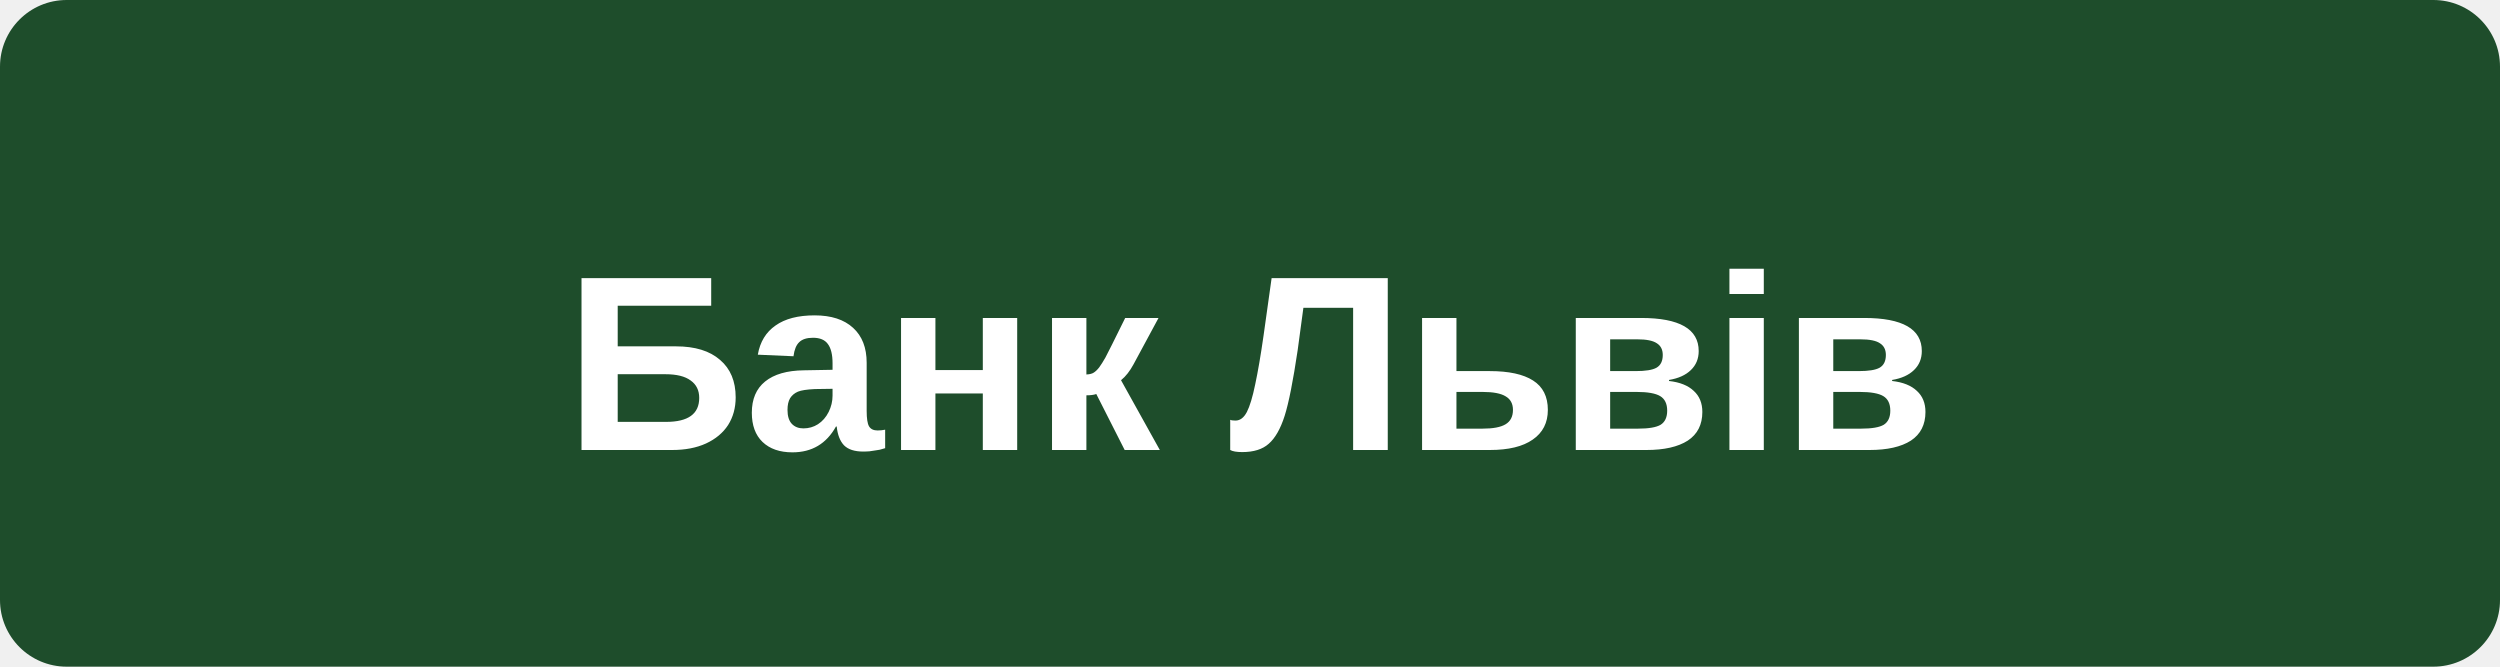
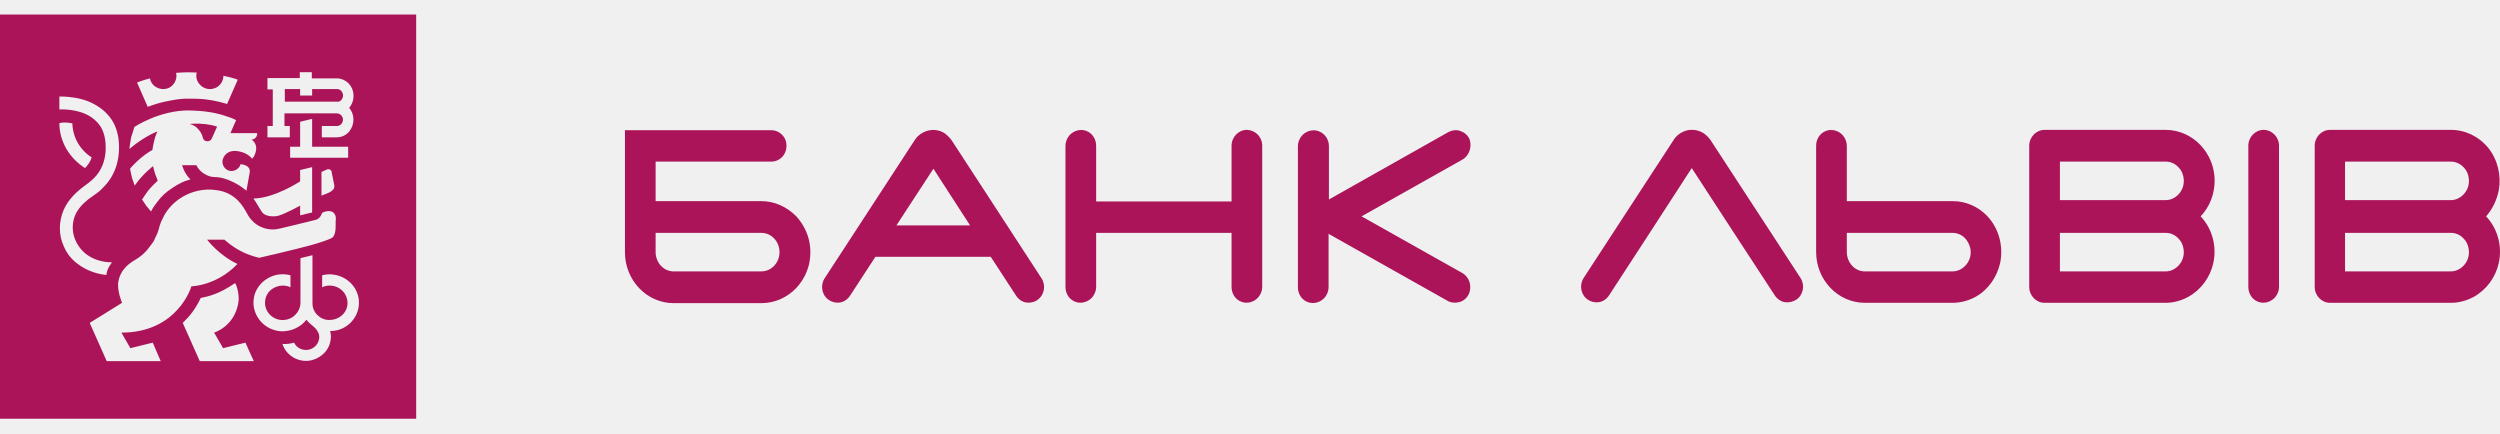
- <svg xmlns="http://www.w3.org/2000/svg" viewBox="0 0 150 40" role="img">
-   <rect width="150" height="40" rx="4" fill="#1e4d2b" />
-   <text x="75" y="27" text-anchor="middle" fill="#fff" font-family="Arial, sans-serif" font-size="15" font-weight="700">Банк Львів</text>
+ <svg xmlns="http://www.w3.org/2000/svg" width="150" height="26" viewBox="0 0 150 26" fill="none">
+   <path d="M11.825 7.676C11.605 7.462 11.365 7.442 11.365 7.442C11.365 7.442 11.785 7.384 12.286 7.442C12.786 7.501 13.026 7.598 13.026 7.598L12.706 8.317C12.606 8.55 12.205 8.531 12.165 8.239C12.125 8.045 11.985 7.831 11.825 7.676ZM24.971 0.874V25.126H0V0.874H24.971ZM16.047 8.239H17.388V7.559H17.068V6.801C17.288 6.801 17.508 6.801 17.748 6.801C18.568 6.801 19.389 6.801 20.209 6.801C20.369 6.801 20.489 6.898 20.549 7.034C20.649 7.248 20.489 7.559 20.229 7.559H19.309V8.239C19.609 8.239 19.909 8.239 20.209 8.239C20.509 8.239 20.789 8.103 20.969 7.87C21.289 7.462 21.289 6.859 20.949 6.471C21.069 6.335 21.149 6.16 21.189 5.985C21.249 5.674 21.189 5.344 20.989 5.091C20.809 4.858 20.509 4.702 20.209 4.702H18.708V4.333H17.988V4.683H16.047V5.363H16.367V7.559H16.047V8.239ZM20.889 9.463V8.803H18.728V7.132L18.008 7.306V8.803H17.408V9.463H20.889ZM20.029 10.979L19.889 10.28C19.869 10.182 19.729 10.124 19.629 10.163L19.289 10.318V11.737C19.329 11.718 19.609 11.62 19.769 11.543C19.989 11.407 20.129 11.309 20.029 10.979ZM18.008 12.339V12.922L18.728 12.748V10.027L18.008 10.202V10.882C18.008 10.882 16.487 11.893 15.207 11.912C15.427 12.223 15.407 12.242 15.707 12.709C15.927 13.039 16.527 13 16.707 12.942C17.128 12.825 18.008 12.339 18.008 12.339ZM8.224 4.955L8.864 6.413C9.264 6.257 9.664 6.14 10.065 6.063C10.365 6.004 10.685 5.946 10.985 5.927C11.265 5.907 11.545 5.927 11.845 5.927C12.466 5.946 13.046 6.063 13.626 6.238L14.266 4.78C14.266 4.78 13.986 4.664 13.406 4.547C13.406 4.877 13.186 5.208 12.846 5.305C12.505 5.421 12.125 5.285 11.925 4.994C11.785 4.8 11.745 4.566 11.805 4.353C11.385 4.333 10.985 4.333 10.565 4.372C10.645 4.683 10.505 5.013 10.245 5.208C9.964 5.402 9.584 5.383 9.304 5.188C9.144 5.072 9.024 4.897 9.004 4.702C8.524 4.819 8.224 4.955 8.224 4.955ZM7.763 8.939C8.704 8.142 9.444 7.889 9.444 7.889C9.444 7.889 9.304 8.181 9.244 8.472C9.184 8.706 9.144 8.997 9.144 8.997C9.144 8.997 8.844 9.152 8.444 9.483C8.144 9.735 7.823 10.085 7.803 10.124C7.803 10.124 7.883 10.552 7.924 10.688C7.964 10.804 8.084 11.135 8.084 11.135C8.544 10.454 9.184 9.969 9.184 9.969C9.184 9.969 9.264 10.318 9.304 10.416C9.344 10.532 9.464 10.843 9.464 10.843C9.464 10.843 9.204 11.076 8.964 11.348C8.784 11.562 8.644 11.795 8.524 11.97L8.784 12.359L9.064 12.689C9.164 12.475 9.304 12.281 9.444 12.106C9.684 11.776 9.984 11.504 10.325 11.29C10.485 11.174 10.665 11.076 10.845 10.979C11.025 10.882 11.225 10.824 11.425 10.765C11.045 10.396 10.925 9.91 10.925 9.91H11.365H11.785C11.785 9.91 11.965 10.396 12.626 10.591C12.906 10.668 13.166 10.532 13.986 10.921C14.466 11.154 14.687 11.368 14.787 11.445L14.987 10.318C15.027 9.871 14.426 9.852 14.426 9.852C14.426 9.969 14.226 10.26 13.886 10.26C13.586 10.26 13.346 10.008 13.346 9.697C13.346 9.502 13.526 9.055 14.086 9.055C14.807 9.075 15.127 9.522 15.127 9.522C15.127 9.522 15.307 9.366 15.367 8.997C15.427 8.57 15.087 8.375 15.087 8.375C15.267 8.375 15.427 8.22 15.427 8.045V7.987H13.826L14.166 7.209C13.986 7.112 13.786 7.034 13.586 6.976C12.866 6.723 12.125 6.646 11.365 6.626C9.564 6.607 8.064 7.617 8.064 7.617C8.064 7.617 7.924 8.084 7.863 8.259C7.823 8.453 7.763 8.939 7.763 8.939ZM4.642 15.818C5.142 16.206 5.763 16.44 6.383 16.498C6.423 16.07 6.723 15.74 6.723 15.74C6.203 15.74 5.683 15.604 5.262 15.313C4.922 15.079 4.662 14.749 4.502 14.36C4.342 13.952 4.322 13.525 4.442 13.097C4.582 12.631 4.902 12.281 5.282 11.97C5.462 11.834 5.643 11.718 5.823 11.582C5.983 11.465 6.123 11.329 6.263 11.174C6.583 10.843 6.823 10.435 6.963 10.008C7.143 9.463 7.183 8.842 7.103 8.278C7.023 7.753 6.823 7.268 6.463 6.879C6.103 6.471 5.602 6.179 5.082 6.004C4.662 5.868 4.202 5.81 3.762 5.791C3.702 5.791 3.622 5.791 3.562 5.791V6.568C3.902 6.549 4.982 6.568 5.683 7.19C5.903 7.384 6.083 7.617 6.183 7.889C6.303 8.2 6.343 8.531 6.343 8.861C6.343 9.463 6.183 10.046 5.783 10.532C5.582 10.765 5.362 10.94 5.122 11.115C4.582 11.504 4.082 11.99 3.822 12.592C3.522 13.292 3.502 14.108 3.842 14.807C4.022 15.235 4.302 15.565 4.642 15.818ZM5.102 10.085C5.282 9.891 5.422 9.697 5.502 9.444C4.822 9.016 4.362 8.259 4.342 7.404C4.082 7.345 3.822 7.326 3.562 7.384C3.562 8.511 4.182 9.502 5.102 10.085ZM7.283 19.957C10.685 19.957 11.485 17.178 11.485 17.178C11.485 17.178 12.986 17.159 14.246 15.837C13.126 15.313 12.425 14.38 12.425 14.38H13.466C13.926 14.788 14.446 15.118 15.027 15.313C15.187 15.371 15.367 15.429 15.547 15.468C16.307 15.293 17.068 15.118 17.828 14.924C18.368 14.788 18.928 14.652 19.469 14.457C19.549 14.419 19.649 14.399 19.729 14.36C19.789 14.341 19.869 14.302 19.929 14.263C20.069 14.166 20.109 13.952 20.129 13.797C20.149 13.583 20.129 13.369 20.149 13.156C20.169 13 20.109 12.825 19.969 12.728C19.769 12.611 19.529 12.67 19.329 12.767C19.289 12.883 19.189 13.136 18.928 13.194C18.288 13.35 17.448 13.564 16.767 13.719C16.167 13.875 15.487 13.661 15.087 13.194C14.947 13.039 14.847 12.864 14.746 12.67C14.566 12.359 14.346 12.048 14.046 11.834C13.726 11.582 13.346 11.445 12.946 11.407C12.726 11.368 12.486 11.368 12.265 11.387C11.245 11.484 10.325 12.067 9.844 12.942C9.784 13.058 9.724 13.175 9.664 13.311C9.604 13.447 9.564 13.602 9.524 13.758C9.484 13.913 9.424 14.05 9.344 14.205C9.284 14.341 9.224 14.496 9.124 14.613C8.764 15.118 8.524 15.351 8.024 15.643C7.583 15.915 7.203 16.304 7.103 16.887C7.003 17.431 7.323 18.169 7.323 18.169L5.382 19.374L6.403 21.667H9.644L9.164 20.559L7.823 20.89L7.283 19.957ZM15.227 21.667L14.726 20.559L13.386 20.89L12.846 19.957C12.846 19.957 14.086 19.588 14.306 18.13C14.366 17.703 14.226 17.159 14.106 16.984C13.086 17.683 12.486 17.78 12.045 17.878C11.705 18.577 11.405 18.946 10.965 19.374L11.985 21.667L15.227 21.667ZM21.529 17.994C21.45 17.217 20.829 16.595 20.029 16.479C19.789 16.44 19.549 16.459 19.329 16.517V17.236C19.489 17.159 19.669 17.12 19.869 17.139C20.409 17.178 20.829 17.606 20.849 18.13C20.869 18.422 20.749 18.694 20.549 18.888C20.329 19.102 20.049 19.199 19.729 19.199C19.549 19.199 19.389 19.141 19.248 19.063C19.069 18.946 18.908 18.791 18.828 18.597C18.768 18.461 18.748 18.325 18.748 18.169V15.313L18.028 15.488V18.169C18.028 18.519 17.828 18.849 17.528 19.044C17.208 19.238 16.787 19.257 16.467 19.082C16.167 18.927 15.947 18.636 15.907 18.286C15.867 17.936 16.007 17.567 16.307 17.353C16.627 17.12 17.068 17.061 17.428 17.236V16.517C16.647 16.304 15.827 16.653 15.427 17.334C15.327 17.508 15.247 17.703 15.227 17.916C15.107 18.674 15.567 19.452 16.287 19.743C16.487 19.821 16.707 19.879 16.927 19.879C17.488 19.879 18.048 19.627 18.388 19.18C18.528 19.393 18.768 19.529 18.928 19.704C19.088 19.879 19.189 20.093 19.148 20.326C19.088 20.754 18.668 21.065 18.228 20.987C17.988 20.948 17.748 20.793 17.648 20.559C17.428 20.618 17.188 20.657 16.948 20.637C17.148 21.259 17.768 21.706 18.488 21.648C19.108 21.589 19.669 21.142 19.809 20.54C19.869 20.326 19.869 20.073 19.809 19.86C20.809 19.879 21.63 19.005 21.529 17.994ZM20.549 5.888C20.609 5.752 20.589 5.616 20.509 5.499C20.449 5.402 20.349 5.344 20.229 5.344C19.729 5.344 19.229 5.344 18.728 5.344V5.732H18.008V5.344H17.088V6.102H20.229C20.369 6.121 20.489 6.024 20.549 5.888ZM102.626 8.395C102.505 8.239 102.385 8.103 102.205 7.987C101.925 7.812 101.585 7.753 101.265 7.812C100.925 7.889 100.625 8.084 100.445 8.356L95.022 16.673C94.742 17.1 94.842 17.683 95.262 17.975C95.462 18.111 95.703 18.169 95.943 18.13C96.183 18.091 96.403 17.936 96.543 17.722C96.583 17.664 100.505 11.64 101.505 10.085C102.505 11.62 106.427 17.645 106.487 17.722C106.627 17.936 106.847 18.091 107.088 18.13C107.328 18.169 107.568 18.111 107.788 17.975C108.208 17.683 108.308 17.1 108.028 16.673L102.626 8.395ZM129.938 7.792H122.674C122.174 7.792 121.754 8.22 121.754 8.744V17.217C121.754 17.742 122.174 18.169 122.674 18.169H129.938C130.418 18.169 130.898 18.033 131.318 17.8C132.079 17.372 132.619 16.614 132.799 15.779C133.019 14.788 132.739 13.719 132.039 12.981C132.579 12.417 132.879 11.64 132.879 10.843C132.879 9.172 131.558 7.792 129.938 7.792ZM123.595 12.009V9.697H129.938C130.238 9.697 130.498 9.813 130.698 10.027C130.858 10.182 130.958 10.377 130.998 10.591C131.078 10.94 130.998 11.309 130.778 11.582C130.578 11.834 130.278 12.009 129.938 12.009L123.595 12.009ZM130.998 14.866C131.078 15.215 130.998 15.585 130.778 15.857C130.578 16.109 130.278 16.284 129.938 16.284H123.595V13.972H129.938C130.238 13.972 130.498 14.088 130.698 14.302C130.858 14.457 130.958 14.652 130.998 14.866ZM149.926 11.426C150.087 10.532 149.866 9.58 149.286 8.861C148.746 8.2 147.926 7.792 147.065 7.792H139.802C139.302 7.792 138.882 8.22 138.882 8.744V17.217C138.882 17.742 139.302 18.169 139.802 18.169H147.065C147.545 18.169 148.026 18.033 148.446 17.8C149.206 17.372 149.746 16.614 149.926 15.779C150.147 14.788 149.866 13.719 149.166 12.981C149.546 12.553 149.806 12.009 149.926 11.426ZM140.702 12.009V9.697H147.045C147.325 9.697 147.605 9.813 147.806 10.027C147.966 10.182 148.066 10.377 148.106 10.591C148.186 10.94 148.106 11.309 147.886 11.582C147.686 11.834 147.385 12.009 147.045 12.009L140.702 12.009ZM148.106 14.866C148.186 15.215 148.106 15.585 147.886 15.857C147.686 16.109 147.385 16.284 147.045 16.284H140.702V13.972H147.045C147.345 13.972 147.605 14.088 147.806 14.302C147.966 14.457 148.066 14.652 148.106 14.866ZM117.152 12.067H110.809V8.744C110.809 8.531 110.729 8.317 110.589 8.142C110.349 7.851 109.929 7.714 109.569 7.851C109.188 7.987 108.968 8.356 108.968 8.744V15.118C108.968 16.809 110.289 18.169 111.89 18.169H117.152C117.652 18.169 118.132 18.033 118.553 17.8C119.313 17.372 119.833 16.595 120.013 15.759C120.213 14.768 119.933 13.7 119.233 12.961C118.673 12.378 117.932 12.067 117.152 12.067ZM118.212 14.866C118.292 15.215 118.212 15.585 117.992 15.857C117.792 16.109 117.492 16.284 117.152 16.284H111.89C111.289 16.284 110.809 15.759 110.809 15.118V13.972H117.152C117.432 13.972 117.712 14.088 117.912 14.302C118.052 14.457 118.152 14.652 118.212 14.866ZM136.741 8.744V17.217C136.741 17.431 136.661 17.645 136.521 17.819C136.28 18.111 135.86 18.247 135.5 18.111C135.12 17.975 134.9 17.606 134.9 17.217V8.744C134.9 8.22 135.32 7.792 135.82 7.792C136.32 7.792 136.741 8.22 136.741 8.744ZM45.68 12.067H39.337V9.697H46.281C46.501 9.697 46.701 9.619 46.861 9.483C47.161 9.23 47.261 8.803 47.141 8.433C47.021 8.084 46.681 7.812 46.281 7.812H37.497V15.138C37.497 16.828 38.817 18.189 40.418 18.189H45.68C46.461 18.189 47.201 17.878 47.761 17.295C48.001 17.042 48.201 16.751 48.341 16.44C48.602 15.876 48.682 15.235 48.581 14.613C48.481 14.011 48.201 13.447 47.781 12.981C47.201 12.398 46.461 12.067 45.68 12.067ZM39.337 13.972H45.68C45.96 13.972 46.24 14.088 46.441 14.302C46.881 14.749 46.881 15.507 46.441 15.954C46.24 16.168 45.96 16.284 45.68 16.284H40.418C39.818 16.284 39.337 15.759 39.337 15.118L39.337 13.972ZM57.085 8.395C56.965 8.239 56.825 8.103 56.665 7.987C56.385 7.812 56.045 7.753 55.705 7.831C55.385 7.909 55.084 8.103 54.904 8.375L49.482 16.692C49.202 17.12 49.302 17.703 49.722 17.994C49.922 18.13 50.162 18.189 50.402 18.15C50.642 18.111 50.863 17.955 51.003 17.742L52.523 15.41H59.446L60.967 17.742C61.107 17.955 61.327 18.111 61.567 18.15C61.807 18.189 62.068 18.13 62.248 17.994C62.668 17.703 62.768 17.12 62.488 16.692L57.085 8.395ZM58.206 13.525H53.784C54.704 12.126 55.605 10.746 56.005 10.124C56.405 10.746 57.305 12.126 58.206 13.525ZM75.734 8.744V17.217C75.734 17.431 75.654 17.645 75.513 17.819C75.273 18.111 74.853 18.247 74.493 18.111C74.113 17.975 73.893 17.606 73.893 17.217V13.972H65.769V17.217C65.769 17.431 65.689 17.645 65.549 17.819C65.309 18.111 64.889 18.247 64.529 18.111C64.148 17.975 63.928 17.606 63.928 17.217V8.744C63.928 8.531 64.008 8.317 64.148 8.142C64.388 7.851 64.809 7.714 65.169 7.851C65.549 7.987 65.769 8.356 65.769 8.744V12.087H73.893V8.744C73.893 8.22 74.313 7.792 74.813 7.792C75.333 7.812 75.734 8.22 75.734 8.744ZM87.739 9.58L81.696 12.981L87.739 16.381C88.179 16.634 88.339 17.198 88.119 17.664C87.999 17.897 87.799 18.072 87.539 18.13C87.299 18.189 87.059 18.169 86.859 18.052L79.715 14.03V17.236C79.715 17.45 79.635 17.664 79.495 17.839C79.255 18.13 78.835 18.266 78.475 18.13C78.095 17.994 77.874 17.625 77.874 17.236V8.764C77.874 8.55 77.955 8.336 78.095 8.161C78.335 7.87 78.755 7.734 79.115 7.87C79.495 8.006 79.735 8.375 79.735 8.764V11.97L86.898 7.928C87.119 7.812 87.359 7.773 87.599 7.851C87.839 7.928 88.039 8.084 88.159 8.317C88.339 8.764 88.179 9.327 87.739 9.58Z" fill="#AC145A" />
</svg>
